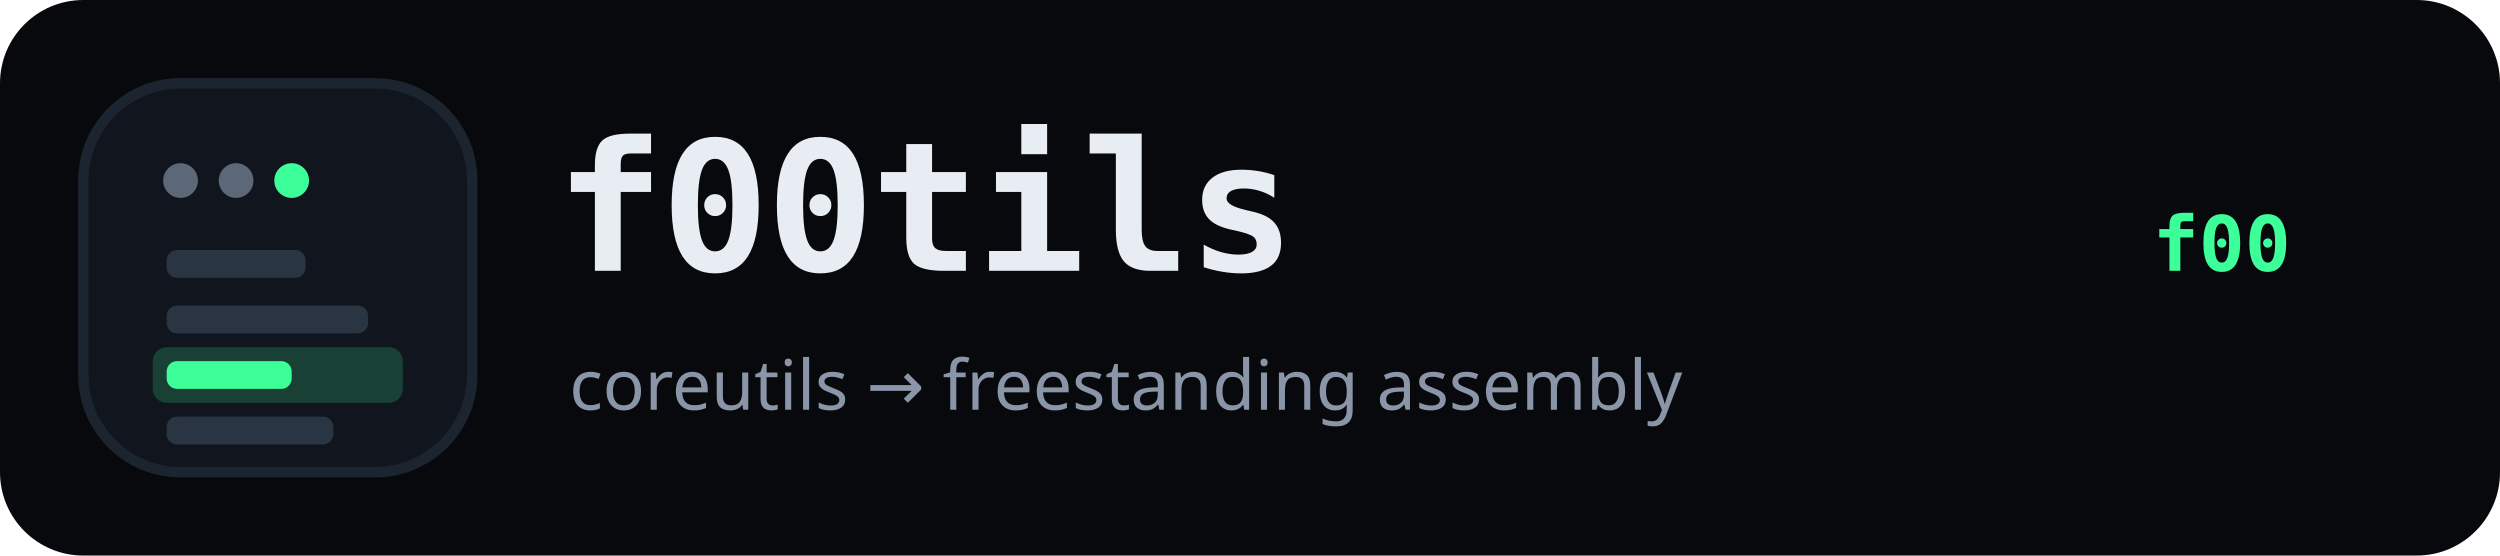
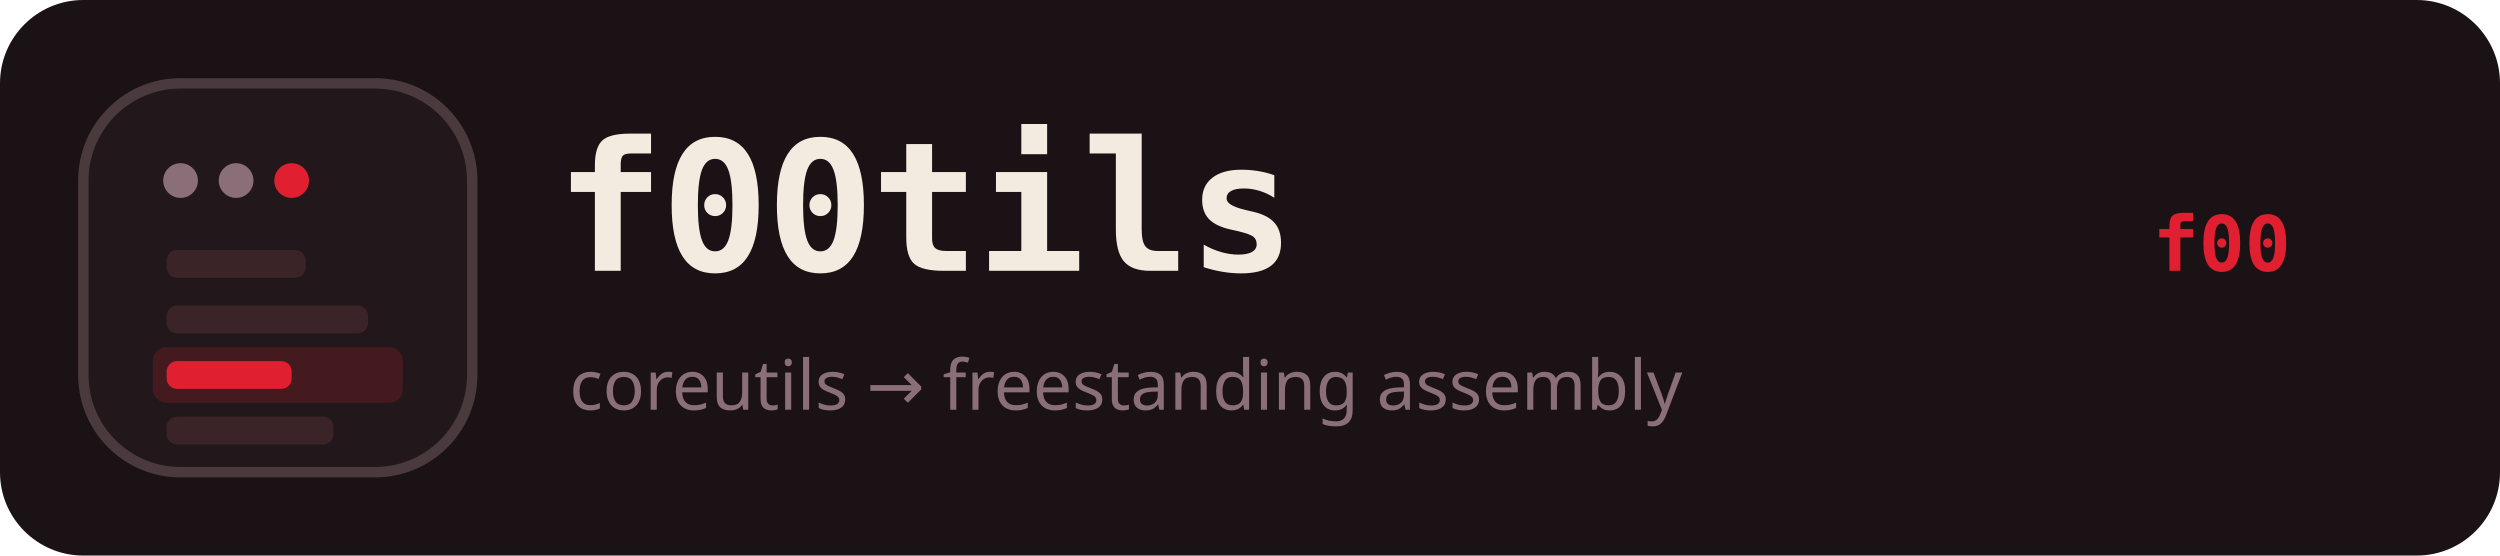
<svg xmlns="http://www.w3.org/2000/svg" viewBox="0 0 720 160" role="img" aria-label="f00tils">
-   <rect width="720" height="160" rx="24" fill="#07090c" />
+   <rect width="720" height="160" rx="24" fill="#1A1214" />
  <g transform="translate(24,24)">
-     <rect width="112" height="112" rx="28" fill="#11161e" stroke="#1c2430" stroke-width="3" />
-     <circle cx="28" cy="28" r="5" fill="#5c6778" />
-     <circle cx="44" cy="28" r="5" fill="#5c6778" />
-     <circle cx="60" cy="28" r="5" fill="#3dff9a" />
-     <rect x="24" y="48" width="40" height="8" rx="3" fill="#2a3544" />
-     <rect x="24" y="64" width="58" height="8" rx="3" fill="#2a3544" />
-     <rect x="20" y="76" width="72" height="16" rx="4" fill="#3dff9a" opacity="0.18" />
-     <rect x="24" y="80" width="36" height="8" rx="3" fill="#3dff9a" />
-     <rect x="24" y="96" width="48" height="8" rx="3" fill="#2a3544" />
+     <rect width="112" height="112" rx="28" fill="#22181B" stroke="#4A3A3E" stroke-width="3" />
+     <circle cx="28" cy="28" r="5" fill="#8A6E78" />
+     <circle cx="44" cy="28" r="5" fill="#8A6E78" />
+     <circle cx="60" cy="28" r="5" fill="#E02030" />
+     <rect x="24" y="48" width="40" height="8" rx="3" fill="#3A2428" />
+     <rect x="24" y="64" width="58" height="8" rx="3" fill="#3A2428" />
+     <rect x="20" y="76" width="72" height="16" rx="4" fill="#E02030" opacity="0.18" />
+     <rect x="24" y="80" width="36" height="8" rx="3" fill="#E02030" />
+     <rect x="24" y="96" width="48" height="8" rx="3" fill="#3A2428" />
  </g>
-   <text x="160" y="78" font-family="ui-monospace, 'IBM Plex Mono', Menlo, monospace" font-size="52" font-weight="700" fill="#e8edf4" letter-spacing="-1">f00tils</text>
-   <text x="164" y="118" font-family="ui-sans-serif, 'IBM Plex Sans', system-ui, sans-serif" font-size="20" font-weight="500" fill="#8b95a8">coreutils → freestanding assembly</text>
-   <text x="620" y="78" font-family="ui-monospace, 'IBM Plex Mono', Menlo, monospace" font-size="22" font-weight="600" fill="#3dff9a">f00</text>
+   <text x="160" y="78" font-family="ui-monospace, 'IBM Plex Mono', Menlo, monospace" font-size="52" font-weight="700" fill="#F4EBE0" letter-spacing="-1">f00tils</text>
+   <text x="164" y="118" font-family="ui-sans-serif, 'IBM Plex Sans', system-ui, sans-serif" font-size="20" font-weight="500" fill="#8A6E78">coreutils → freestanding assembly</text>
+   <text x="620" y="78" font-family="ui-monospace, 'IBM Plex Mono', Menlo, monospace" font-size="22" font-weight="600" fill="#E02030">f00</text>
</svg>
